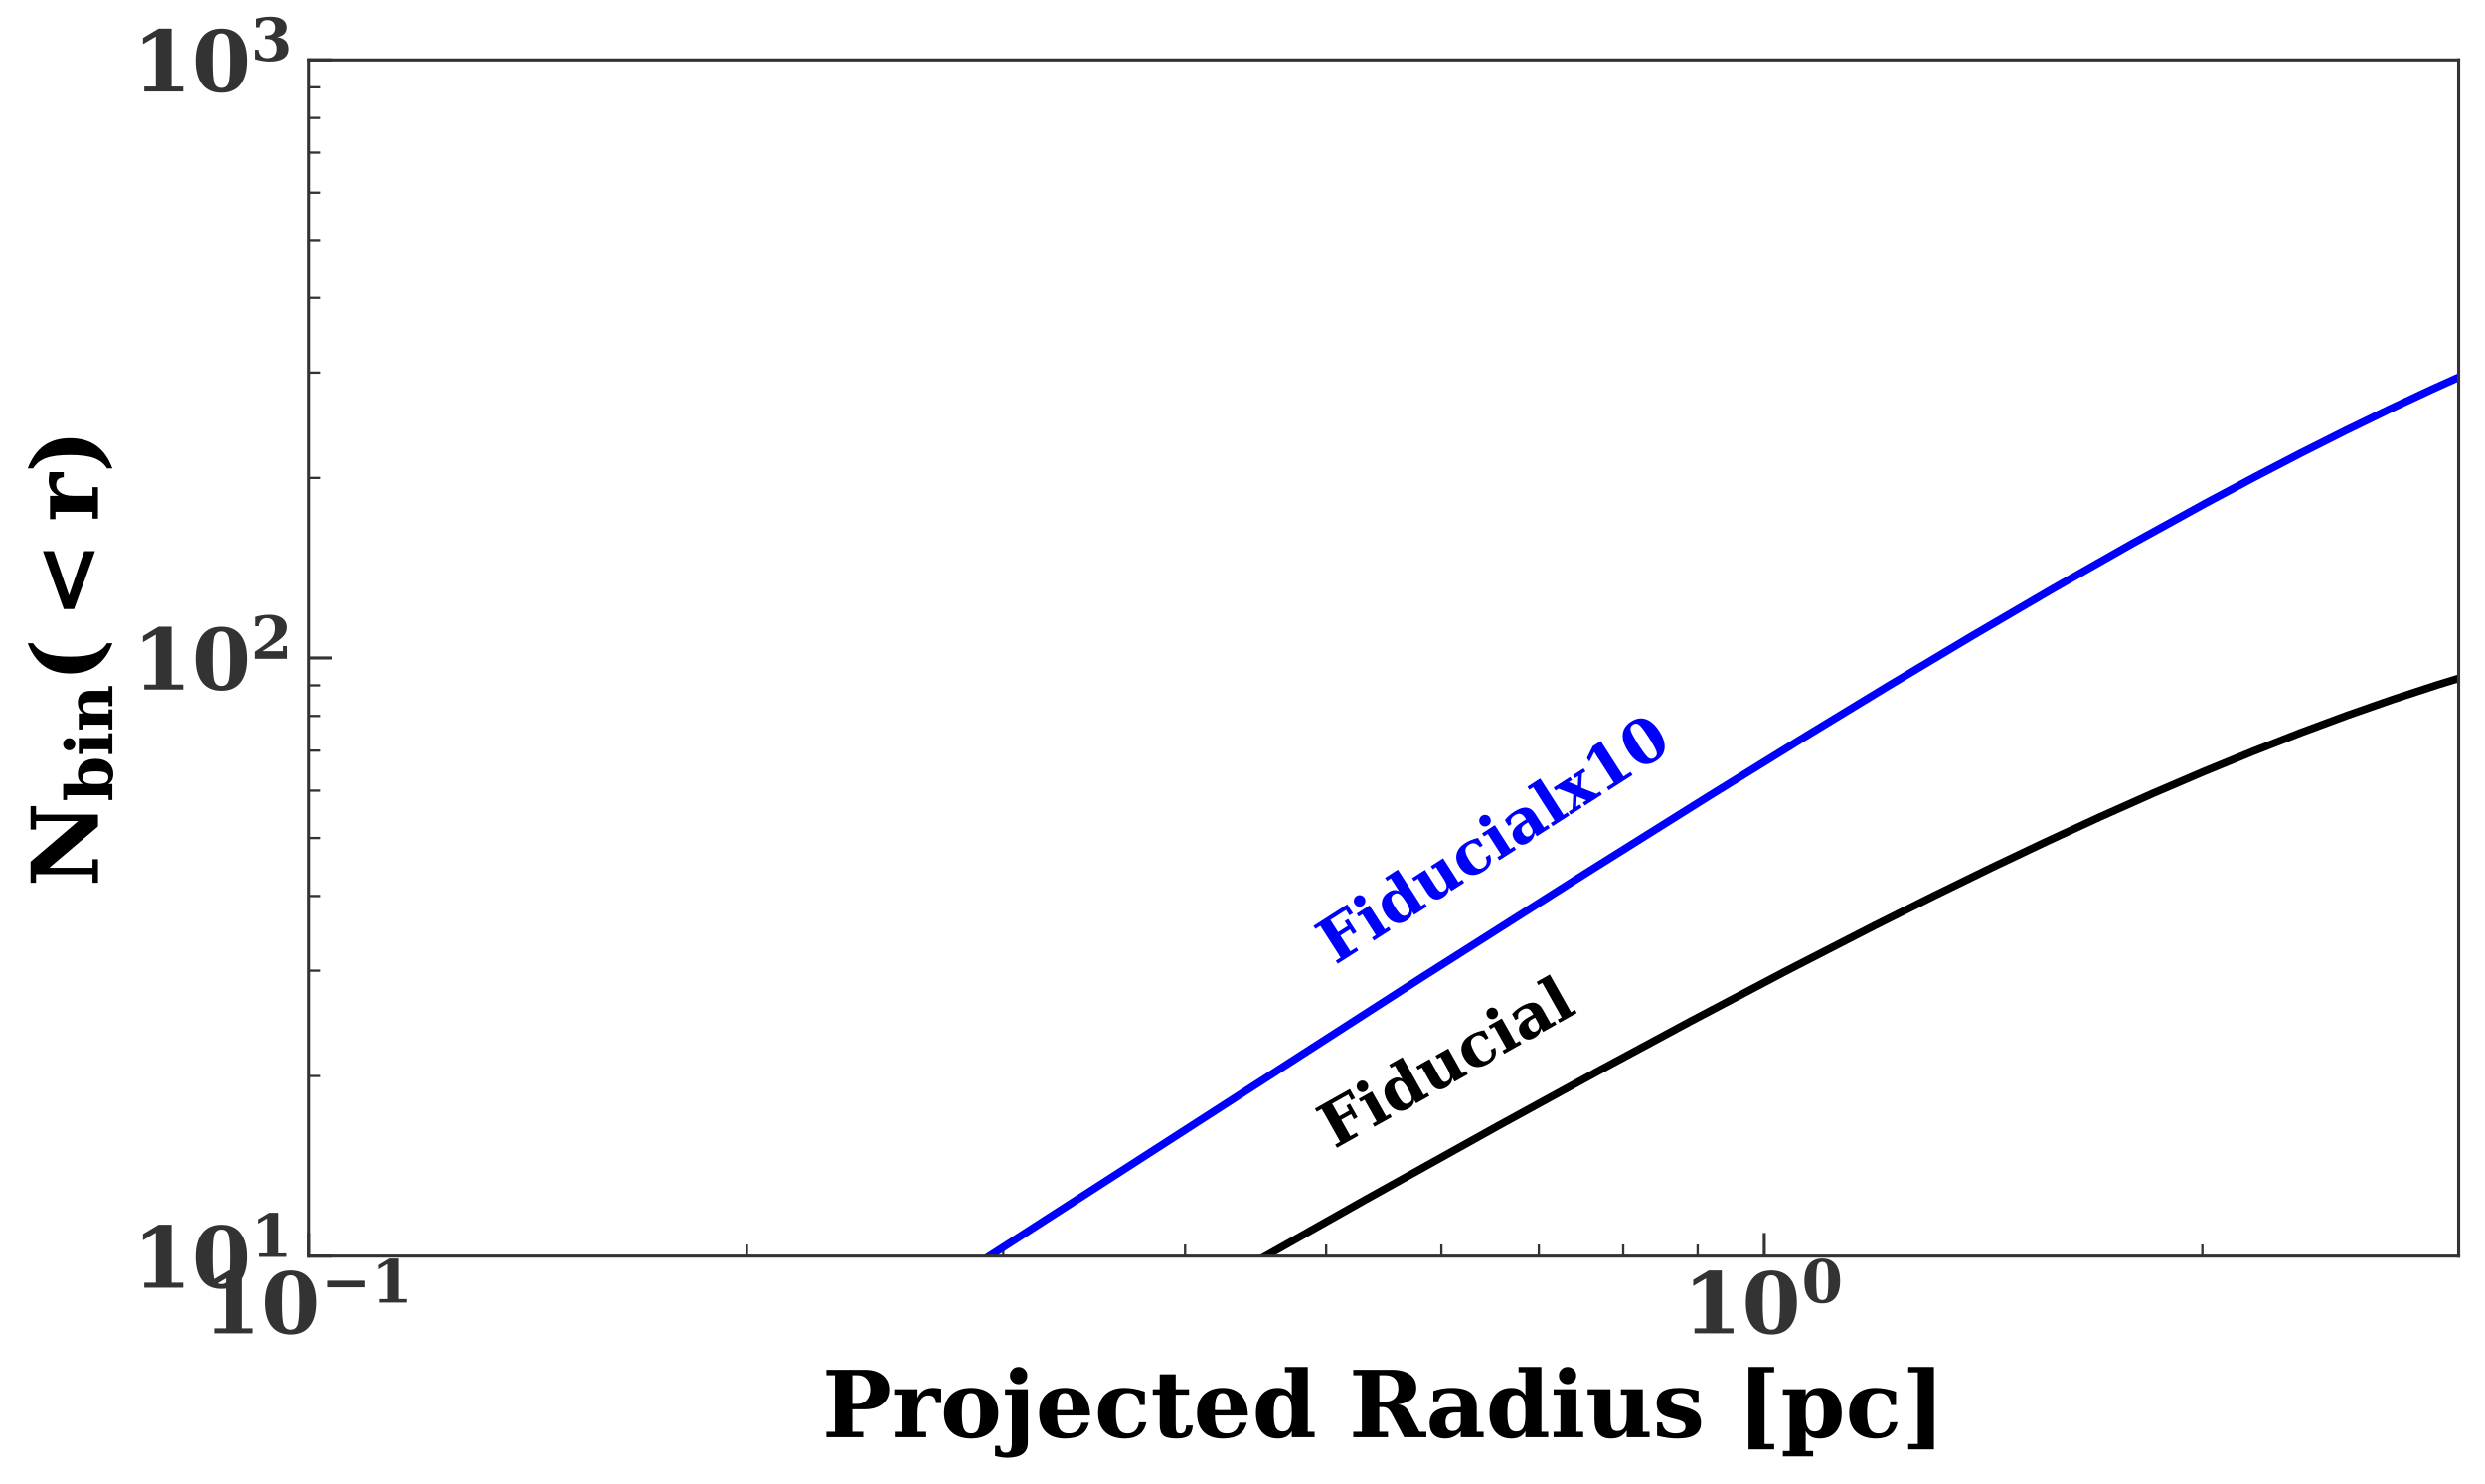
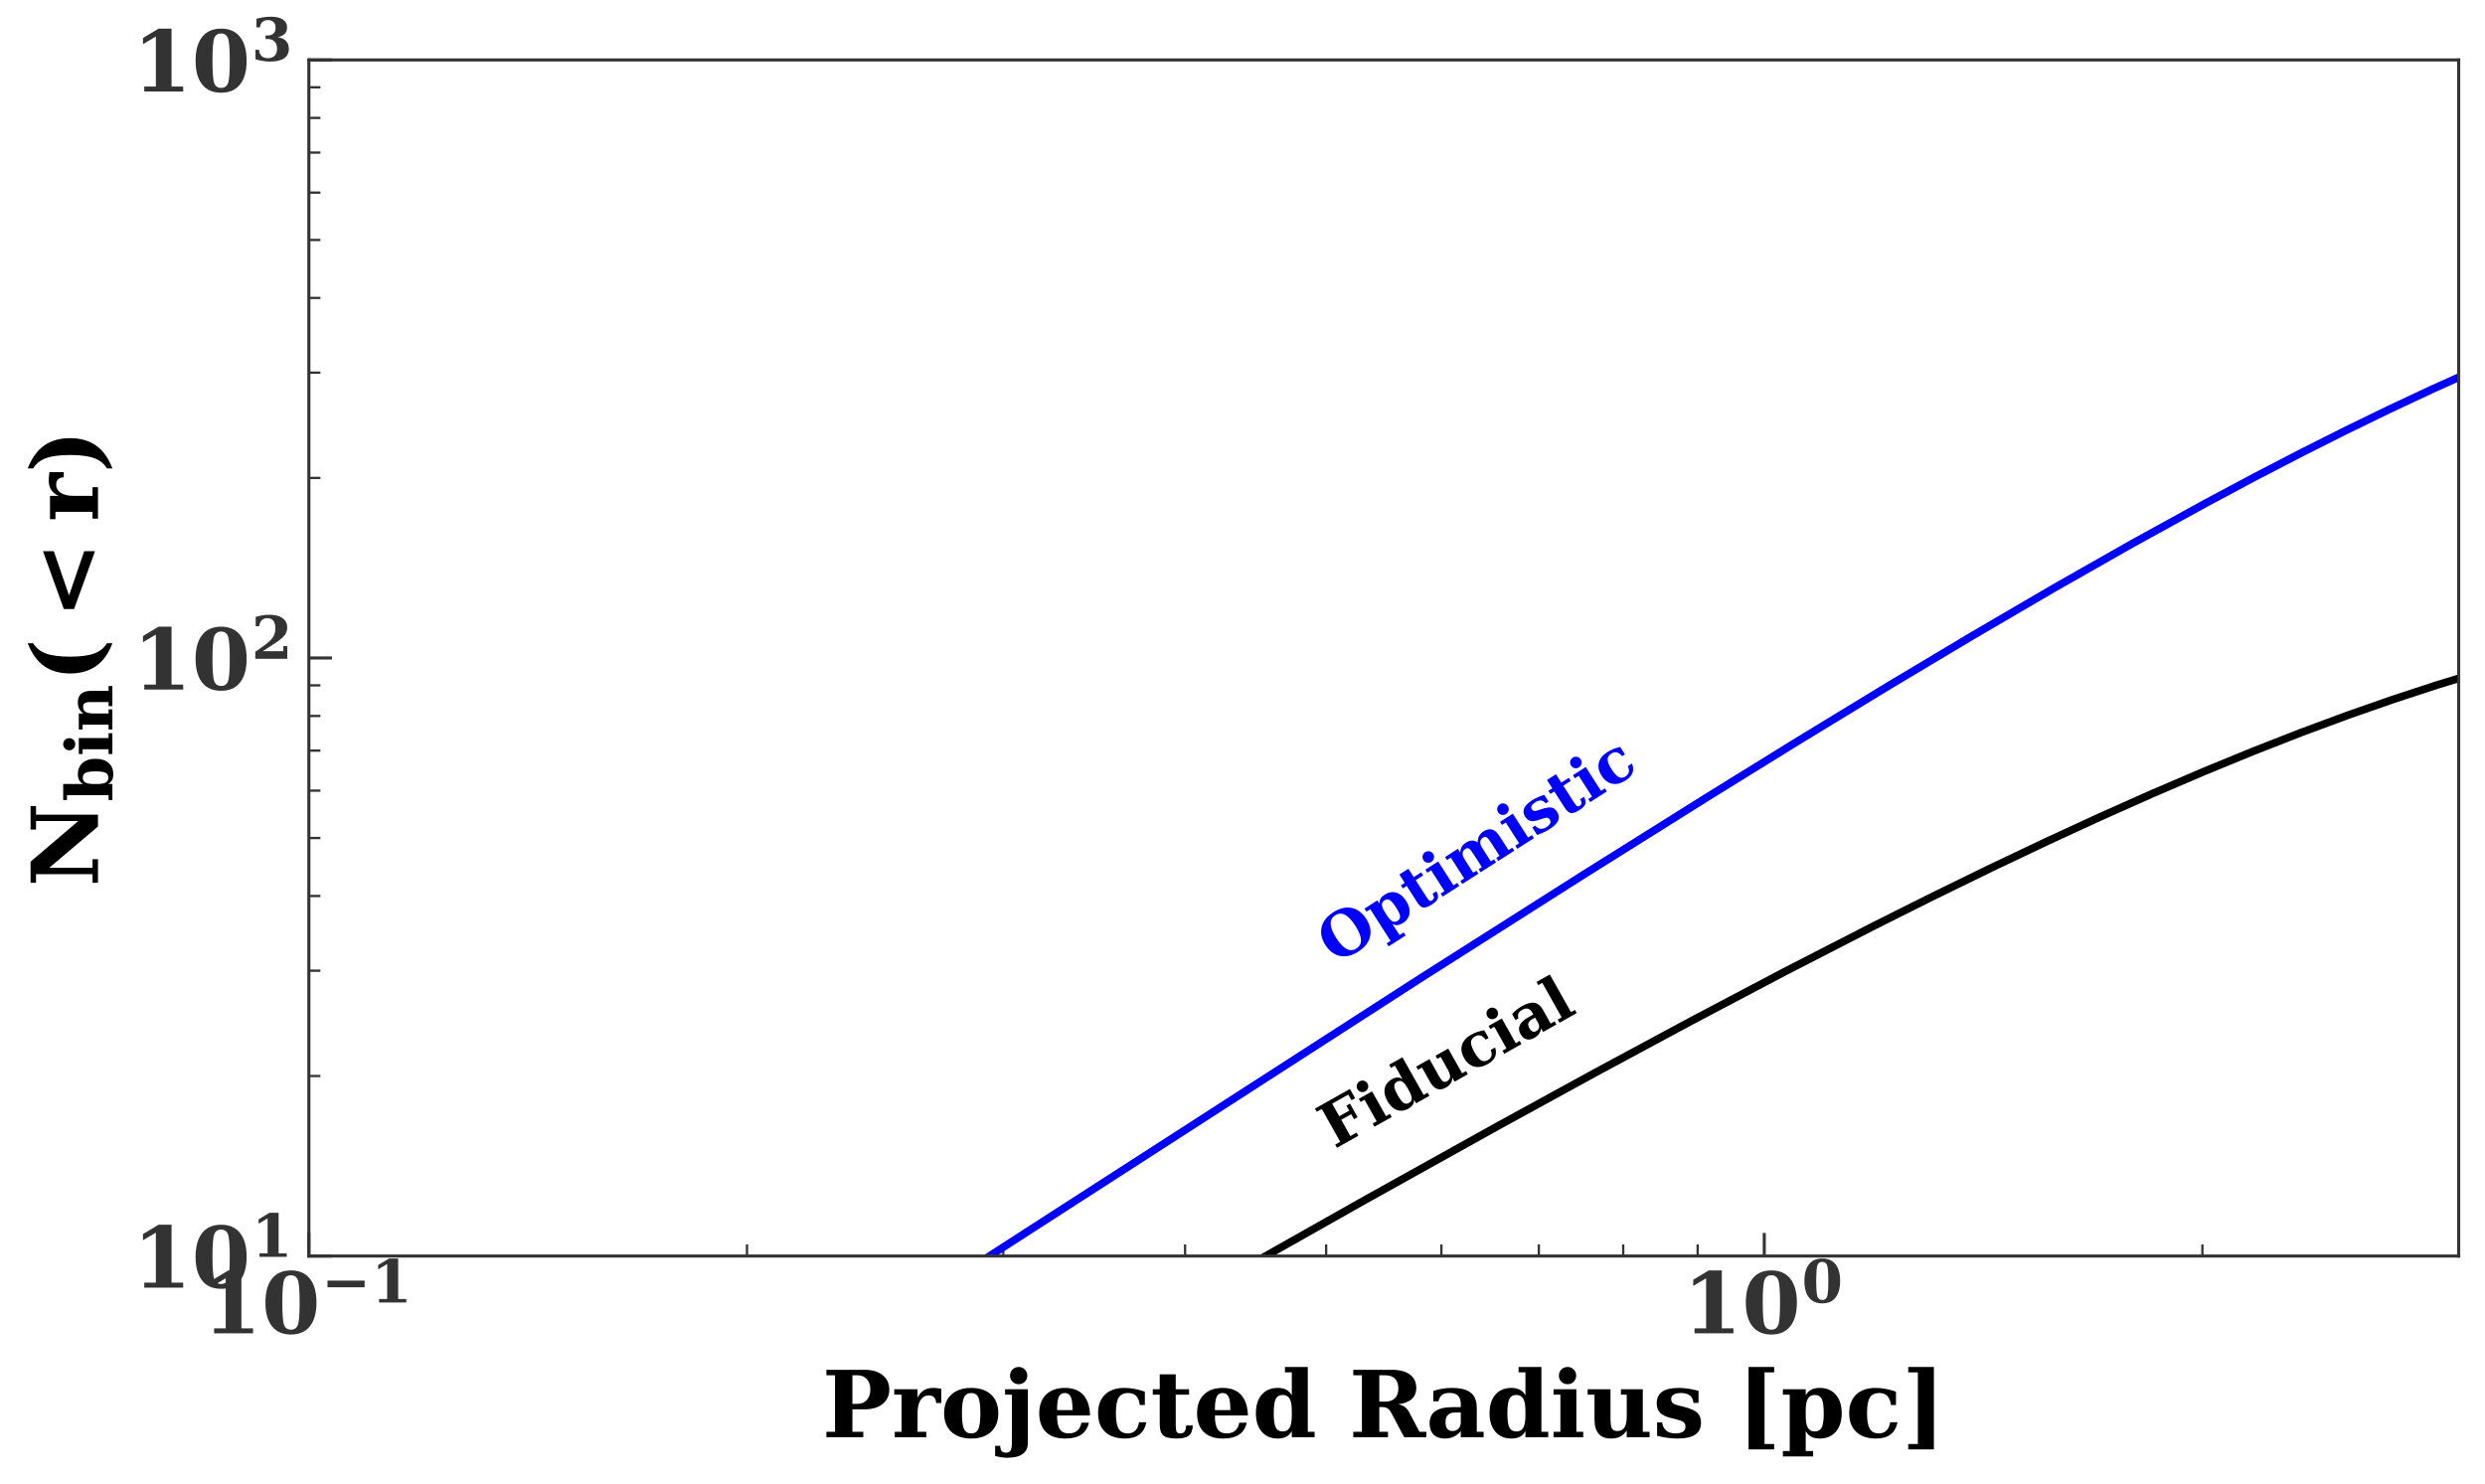
<svg xmlns="http://www.w3.org/2000/svg" xmlns:xlink="http://www.w3.org/1999/xlink" height="385pt" version="1.1" viewBox="0 0 645 385" width="645pt">
  <defs>
    <style type="text/css">
*{stroke-linecap:butt;stroke-linejoin:round;}
  </style>
  </defs>
  <g id="figure_1">
    <g id="patch_1">
      <path d="M 0 385.583  L 645.367 385.583  L 645.367 0  L 0 0  z " style="fill:#ffffff;" />
    </g>
    <g id="axes_1">
      <g id="patch_2">
        <path d="M 80.168 326.022  L 638.168 326.022  L 638.168 15.558  L 80.168 15.558  z " style="fill:#ffffff;" />
      </g>
      <g id="matplotlib.axis_1">
        <g id="xtick_1">
          <g id="line2d_1">
            <defs>
-               <path d="M 0 0  L 0 -6  " id="m51782f094a" style="stroke:#333333;stroke-width:0.8;" />
-             </defs>
-             <g>
-               <use style="fill:#333333;stroke:#333333;stroke-width:0.8;" x="80.168" xlink:href="#m51782f094a" y="326.022" />
+               <path d="M 0 0  L 0 -6  " id="mcf2316b056" style="stroke:#333333;stroke-width:0.8;" />
+             </defs>
+             <g>
+               <use style="fill:#333333;stroke:#333333;stroke-width:0.8;" x="80.168" xlink:href="#mcf2316b056" y="326.022" />
            </g>
          </g>
          <g id="text_1">
            <defs>
              <path d="M 13.719 0  L 13.719 5.906  L 27.391 5.906  L 27.391 64.891  L 12.203 55.906  L 12.203 63.188  L 30.516 74.219  L 45.906 74.219  L 45.906 5.906  L 59.625 5.906  L 59.625 0  z " id="DejaVuSerif-Bold-31" />
              <path d="M 34.812 4.297  Q 40.672 4.297 42.844 9.609  Q 45.016 14.938 45.016 36.375  Q 45.016 57.672 42.844 63.078  Q 40.672 68.5 34.812 68.5  Q 28.953 68.5 26.781 63.172  Q 24.609 57.859 24.609 36.375  Q 24.609 14.938 26.781 9.609  Q 28.953 4.297 34.812 4.297  z M 34.812 -1.422  Q 20.219 -1.422 12.453 8.312  Q 4.688 18.062 4.688 36.375  Q 4.688 54.688 12.453 64.453  Q 20.219 74.219 34.812 74.219  Q 49.359 74.219 57.125 64.453  Q 64.891 54.688 64.891 36.375  Q 64.891 18.062 57.125 8.312  Q 49.359 -1.422 34.812 -1.422  z " id="DejaVuSerif-Bold-30" />
              <path d="M 10.594 36.922  L 73.188 36.922  L 73.188 25.688  L 10.594 25.688  z " id="DejaVuSerif-Bold-2212" />
            </defs>
            <g style="fill:#333333;" transform="translate(52.5575 346.2388)scale(0.22 -0.22)">
              <use transform="translate(0 0.7125)" xlink:href="#DejaVuSerif-Bold-31" />
              <use transform="translate(69.58008 0.7125)" xlink:href="#DejaVuSerif-Bold-30" />
              <use transform="translate(140.0685 37.04688)scale(0.7)" xlink:href="#DejaVuSerif-Bold-2212" />
              <use transform="translate(198.7209 37.04688)scale(0.7)" xlink:href="#DejaVuSerif-Bold-31" />
            </g>
          </g>
        </g>
        <g id="xtick_2">
          <g id="line2d_2">
            <g>
-               <use style="fill:#333333;stroke:#333333;stroke-width:0.8;" x="457.929" xlink:href="#m51782f094a" y="326.022" />
+               <use style="fill:#333333;stroke:#333333;stroke-width:0.8;" x="457.929" xlink:href="#mcf2316b056" y="326.022" />
            </g>
          </g>
          <g id="text_2">
            <g style="fill:#333333;" transform="translate(436.8093 346.2388)scale(0.22 -0.22)">
              <use transform="translate(0 0.7125)" xlink:href="#DejaVuSerif-Bold-31" />
              <use transform="translate(69.58008 0.7125)" xlink:href="#DejaVuSerif-Bold-30" />
              <use transform="translate(140.0685 37.04688)scale(0.7)" xlink:href="#DejaVuSerif-Bold-30" />
            </g>
          </g>
        </g>
        <g id="xtick_3">
          <g id="line2d_3">
            <defs>
-               <path d="M 0 0  L 0 -3  " id="mb9d8a365d0" style="stroke:#333333;stroke-width:0.6;" />
-             </defs>
-             <g>
-               <use style="fill:#333333;stroke:#333333;stroke-width:0.6;" x="193.885" xlink:href="#mb9d8a365d0" y="326.022" />
+               <path d="M 0 0  L 0 -3  " id="m3f8621a22a" style="stroke:#333333;stroke-width:0.6;" />
+             </defs>
+             <g>
+               <use style="fill:#333333;stroke:#333333;stroke-width:0.6;" x="193.885" xlink:href="#m3f8621a22a" y="326.022" />
            </g>
          </g>
        </g>
        <g id="xtick_4">
          <g id="line2d_4">
            <g>
-               <use style="fill:#333333;stroke:#333333;stroke-width:0.6;" x="260.406" xlink:href="#mb9d8a365d0" y="326.022" />
+               <use style="fill:#333333;stroke:#333333;stroke-width:0.6;" x="260.406" xlink:href="#m3f8621a22a" y="326.022" />
            </g>
          </g>
        </g>
        <g id="xtick_5">
          <g id="line2d_5">
            <g>
-               <use style="fill:#333333;stroke:#333333;stroke-width:0.6;" x="307.603" xlink:href="#mb9d8a365d0" y="326.022" />
+               <use style="fill:#333333;stroke:#333333;stroke-width:0.6;" x="307.603" xlink:href="#m3f8621a22a" y="326.022" />
            </g>
          </g>
        </g>
        <g id="xtick_6">
          <g id="line2d_6">
            <g>
-               <use style="fill:#333333;stroke:#333333;stroke-width:0.6;" x="344.212" xlink:href="#mb9d8a365d0" y="326.022" />
+               <use style="fill:#333333;stroke:#333333;stroke-width:0.6;" x="344.212" xlink:href="#m3f8621a22a" y="326.022" />
            </g>
          </g>
        </g>
        <g id="xtick_7">
          <g id="line2d_7">
            <g>
-               <use style="fill:#333333;stroke:#333333;stroke-width:0.6;" x="374.123" xlink:href="#mb9d8a365d0" y="326.022" />
+               <use style="fill:#333333;stroke:#333333;stroke-width:0.6;" x="374.123" xlink:href="#m3f8621a22a" y="326.022" />
            </g>
          </g>
        </g>
        <g id="xtick_8">
          <g id="line2d_8">
            <g>
-               <use style="fill:#333333;stroke:#333333;stroke-width:0.6;" x="399.413" xlink:href="#mb9d8a365d0" y="326.022" />
+               <use style="fill:#333333;stroke:#333333;stroke-width:0.6;" x="399.413" xlink:href="#m3f8621a22a" y="326.022" />
            </g>
          </g>
        </g>
        <g id="xtick_9">
          <g id="line2d_9">
            <g>
-               <use style="fill:#333333;stroke:#333333;stroke-width:0.6;" x="421.32" xlink:href="#mb9d8a365d0" y="326.022" />
+               <use style="fill:#333333;stroke:#333333;stroke-width:0.6;" x="421.32" xlink:href="#m3f8621a22a" y="326.022" />
            </g>
          </g>
        </g>
        <g id="xtick_10">
          <g id="line2d_10">
            <g>
-               <use style="fill:#333333;stroke:#333333;stroke-width:0.6;" x="440.644" xlink:href="#mb9d8a365d0" y="326.022" />
+               <use style="fill:#333333;stroke:#333333;stroke-width:0.6;" x="440.644" xlink:href="#m3f8621a22a" y="326.022" />
            </g>
          </g>
        </g>
        <g id="xtick_11">
          <g id="line2d_11">
            <g>
-               <use style="fill:#333333;stroke:#333333;stroke-width:0.6;" x="571.647" xlink:href="#mb9d8a365d0" y="326.022" />
+               <use style="fill:#333333;stroke:#333333;stroke-width:0.6;" x="571.647" xlink:href="#m3f8621a22a" y="326.022" />
            </g>
          </g>
        </g>
        <g id="xtick_12">
          <g id="line2d_12">
            <g>
-               <use style="fill:#333333;stroke:#333333;stroke-width:0.6;" x="638.168" xlink:href="#mb9d8a365d0" y="326.022" />
+               <use style="fill:#333333;stroke:#333333;stroke-width:0.6;" x="638.168" xlink:href="#m3f8621a22a" y="326.022" />
            </g>
          </g>
        </g>
        <g id="text_3">
          <defs>
            <path d="M 4.688 0  L 4.688 5.906  L 14.016 5.906  L 14.016 67  L 4.688 67  L 4.688 72.906  L 46.188 72.906  Q 58.344 72.906 65.516 67.109  Q 72.703 61.328 72.703 51.609  Q 72.703 41.844 65.5 36  Q 58.297 30.172 46.188 30.172  L 32.812 30.172  L 32.812 5.906  L 44.578 5.906  L 44.578 0  z M 32.812 36.078  L 38.281 36.078  Q 44.625 36.078 48.406 40.297  Q 52.203 44.531 52.203 51.609  Q 52.203 58.641 48.438 62.812  Q 44.672 67 38.281 67  L 32.812 67  z " id="DejaVuSerif-Bold-50" />
            <path d="M 53.719 52.484  L 53.719 37.016  L 48.188 37.016  Q 47.906 41.156 45.953 43.188  Q 44 45.219 40.281 45.219  Q 34.625 45.219 31.344 40.234  Q 28.078 35.25 28.078 26.422  L 28.078 5.906  L 37.5 5.906  L 37.5 0  L 3.422 0  L 3.422 5.906  L 10.797 5.906  L 10.797 46  L 2.875 46  L 2.875 51.906  L 28.078 51.906  L 28.078 42.672  Q 30.609 48.094 34.781 50.703  Q 38.969 53.328 45.016 53.328  Q 46.531 53.328 48.703 53.094  Q 50.875 52.875 53.719 52.484  z " id="DejaVuSerif-Bold-72" />
            <path d="M 33.406 4.109  Q 38.875 4.109 41.094 8.797  Q 43.312 13.484 43.312 25.984  Q 43.312 38.484 41.109 43.141  Q 38.922 47.797 33.406 47.797  Q 27.875 47.797 25.625 43.078  Q 23.391 38.375 23.391 25.984  Q 23.391 13.578 25.625 8.844  Q 27.875 4.109 33.406 4.109  z M 33.406 -1.422  Q 19.672 -1.422 11.891 5.875  Q 4.109 13.188 4.109 25.984  Q 4.109 38.812 11.891 46.062  Q 19.672 53.328 33.406 53.328  Q 47.172 53.328 54.938 46.062  Q 62.703 38.812 62.703 25.984  Q 62.703 13.188 54.906 5.875  Q 47.125 -1.422 33.406 -1.422  z " id="DejaVuSerif-Bold-6f" />
            <path d="M 8.688 66.609  Q 8.688 70.562 11.391 73.266  Q 14.109 75.984 18.109 75.984  Q 21.922 75.984 24.656 73.25  Q 27.391 70.516 27.391 66.609  Q 27.391 62.75 24.672 60.031  Q 21.969 57.328 18.109 57.328  Q 14.156 57.328 11.422 60.016  Q 8.688 62.703 8.688 66.609  z M 10.688 46  L 3.328 46  L 3.328 51.906  L 27.984 51.906  L 27.984 -6.109  Q 27.984 -14.062 22.344 -18.141  Q 16.703 -22.219 5.719 -22.219  Q 2.781 -22.219 -0.531 -21.719  Q -3.859 -21.234 -7.422 -20.312  L -7.422 -9.281  L -1.906 -9.328  Q -1.812 -13.234 -0.359 -14.969  Q 1.078 -16.703 4.297 -16.703  Q 7.859 -16.703 9.266 -14.406  Q 10.688 -12.109 10.688 -6.109  z " id="DejaVuSerif-Bold-6a" />
            <path d="M 40.094 29.297  Q 40.094 39.547 38.188 43.672  Q 36.281 47.797 31.688 47.797  Q 27.25 47.797 25.312 43.75  Q 23.391 39.703 23.391 30.172  L 23.391 29.297  z M 59.078 23.484  L 23.391 23.484  L 23.391 23.094  Q 23.391 13.031 26.406 8.562  Q 29.438 4.109 36.188 4.109  Q 41.797 4.109 45.266 7.078  Q 48.734 10.062 49.703 15.719  L 57.812 15.719  Q 55.719 6.891 49.469 2.734  Q 43.219 -1.422 31.984 -1.422  Q 18.5 -1.422 11.297 5.688  Q 4.109 12.797 4.109 25.984  Q 4.109 38.875 11.469 46.094  Q 18.844 53.328 31.984 53.328  Q 44.875 53.328 51.75 45.734  Q 58.641 38.141 59.078 23.484  z " id="DejaVuSerif-Bold-65" />
            <path d="M 56.391 16.219  Q 54.547 7.328 48.797 2.953  Q 43.062 -1.422 33.203 -1.422  Q 19.344 -1.422 11.719 5.75  Q 4.109 12.938 4.109 25.984  Q 4.109 38.875 11.625 46.094  Q 19.141 53.328 32.516 53.328  Q 37.938 53.328 43.453 52.297  Q 48.969 51.266 54.688 49.219  L 54.688 34.812  L 49.219 34.812  Q 48.438 41.406 45.359 44.594  Q 42.281 47.797 36.719 47.797  Q 29.5 47.797 26.438 42.906  Q 23.391 38.031 23.391 25.984  Q 23.391 14.203 26.359 9.156  Q 29.344 4.109 36.078 4.109  Q 41.312 4.109 44.453 7.234  Q 47.609 10.359 48.297 16.219  z " id="DejaVuSerif-Bold-63" />
            <path d="M 9.906 46  L 2.391 46  L 2.391 51.906  L 9.906 51.906  L 9.906 68.016  L 27.203 68.016  L 27.203 51.906  L 41.609 51.906  L 41.609 46  L 27.203 46  L 27.203 14.203  Q 27.203 7.422 28.266 5.766  Q 29.344 4.109 32.172 4.109  Q 35.297 4.109 36.812 6.203  Q 38.328 8.297 38.422 12.703  L 45.703 12.703  Q 45.266 4.891 41.422 1.734  Q 37.594 -1.422 28.219 -1.422  Q 17.531 -1.422 13.719 1.922  Q 9.906 5.281 9.906 14.203  z " id="DejaVuSerif-Bold-74" />
            <path d="M 42.922 23.391  L 42.922 28.516  Q 42.922 37.594 40.578 41.641  Q 38.234 45.703 33.109 45.703  Q 27.734 45.703 25.562 41.422  Q 23.391 37.156 23.391 25.984  Q 23.391 14.797 25.578 10.5  Q 27.781 6.203 33.109 6.203  Q 38.234 6.203 40.578 10.25  Q 42.922 14.312 42.922 23.391  z M 60.203 5.906  L 67.578 5.906  L 67.578 0  L 42.922 0  L 42.922 6.594  Q 40.719 2.547 36.984 0.562  Q 33.25 -1.422 27.781 -1.422  Q 16.75 -1.422 10.422 5.906  Q 4.109 13.234 4.109 25.984  Q 4.109 38.766 10.422 46.047  Q 16.75 53.328 27.781 53.328  Q 33.25 53.328 36.984 51.344  Q 40.719 49.359 42.922 45.312  L 42.922 70.125  L 35.5 70.125  L 35.5 75.984  L 60.203 75.984  z " id="DejaVuSerif-Bold-64" />
            <path id="DejaVuSerif-Bold-20" />
            <path d="M 53.078 35.594  Q 57.422 34.969 60.391 32.719  Q 63.375 30.469 65.578 26.219  L 76.219 5.906  L 83.688 5.906  L 83.688 0  L 59.719 0  L 48.094 22.016  Q 44.734 28.859 42.359 30.734  Q 39.984 32.625 35.797 32.625  L 32.812 32.625  L 32.812 5.906  L 42.188 5.906  L 42.188 0  L 4.688 0  L 4.688 5.906  L 14.016 5.906  L 14.016 67  L 4.688 67  L 4.688 72.906  L 46.297 72.906  Q 58.984 72.906 65.891 67.797  Q 72.797 62.703 72.797 53.328  Q 72.797 45.703 67.891 41.281  Q 62.984 36.859 53.078 35.594  z M 32.812 38.484  L 39.203 38.484  Q 46.047 38.484 49.734 42.188  Q 53.422 45.906 53.422 52.781  Q 53.422 59.672 49.734 63.328  Q 46.047 67 39.203 67  L 32.812 67  z " id="DejaVuSerif-Bold-52" />
            <path d="M 55.078 31.891  L 55.078 5.906  L 62.5 5.906  L 62.5 0  L 37.797 0  L 37.797 6.594  Q 34.375 2.484 30.172 0.531  Q 25.984 -1.422 20.609 -1.422  Q 12.641 -1.422 8.375 2.844  Q 4.109 7.125 4.109 15.094  Q 4.109 23.828 10.234 28.172  Q 16.359 32.516 28.719 32.516  L 37.797 32.516  L 37.797 35.594  Q 37.797 41.891 34.812 44.891  Q 31.844 47.906 25.594 47.906  Q 20.406 47.906 17.594 45.781  Q 14.797 43.656 13.625 38.812  L 8.109 38.812  L 8.109 50  Q 12.75 51.656 17.719 52.484  Q 22.703 53.328 28.219 53.328  Q 42.141 53.328 48.609 48.141  Q 55.078 42.969 55.078 31.891  z M 37.797 16.312  L 37.797 26.703  L 31.297 26.703  Q 26.469 26.703 23.875 24.062  Q 21.297 21.438 21.297 16.5  Q 21.297 11.578 23.172 9.125  Q 25.047 6.688 28.906 6.688  Q 32.906 6.688 35.344 9.328  Q 37.797 11.969 37.797 16.312  z " id="DejaVuSerif-Bold-61" />
            <path d="M 9.188 66.609  Q 9.188 70.562 11.922 73.266  Q 14.656 75.984 18.609 75.984  Q 22.469 75.984 25.172 73.266  Q 27.875 70.562 27.875 66.609  Q 27.875 62.75 25.172 60.031  Q 22.469 57.328 18.609 57.328  Q 14.656 57.328 11.922 60.016  Q 9.188 62.703 9.188 66.609  z M 28.078 5.906  L 35.5 5.906  L 35.5 0  L 3.422 0  L 3.422 5.906  L 10.797 5.906  L 10.797 46  L 3.422 46  L 3.422 51.906  L 28.078 51.906  z " id="DejaVuSerif-Bold-69" />
            <path d="M 61.922 51.906  L 61.922 5.906  L 69.281 5.906  L 69.281 0  L 44.578 0  L 44.578 7.328  Q 41.5 2.688 37.5 0.625  Q 33.5 -1.422 27.391 -1.422  Q 18.656 -1.422 14.188 3.734  Q 9.719 8.891 9.719 18.891  L 9.719 46  L 2.297 46  L 2.297 51.906  L 27 51.906  L 27 21.578  Q 27 11.922 28.609 9.297  Q 30.219 6.688 34.516 6.688  Q 39.75 6.688 42.156 10.547  Q 44.578 14.406 44.578 22.797  L 44.578 46  L 38.281 46  L 38.281 51.906  z " id="DejaVuSerif-Bold-75" />
            <path d="M 4.688 1.516  L 4.688 16.016  L 10.203 16.016  Q 10.891 10.203 14.547 7.156  Q 18.219 4.109 24.516 4.109  Q 29.781 4.109 32.594 5.938  Q 35.406 7.766 35.406 11.188  Q 35.406 14.312 33.625 16.016  Q 31.844 17.719 26.703 19  L 19.578 20.797  Q 11.531 22.797 7.906 26.531  Q 4.297 30.281 4.297 36.625  Q 4.297 45.062 10.156 49.188  Q 16.016 53.328 28.219 53.328  Q 32.812 53.328 38.016 52.562  Q 43.219 51.812 49.516 50.203  L 49.516 37.109  L 44 37.109  Q 43.562 42.438 40.203 45.109  Q 36.859 47.797 30.609 47.797  Q 25.344 47.797 22.625 46.109  Q 19.922 44.438 19.922 41.219  Q 19.922 38.578 21.484 37.062  Q 23.047 35.547 27.094 34.516  L 34.188 32.719  Q 44.391 30.125 48.297 26.312  Q 52.203 22.516 52.203 15.719  Q 52.203 6.938 45.922 2.75  Q 39.656 -1.422 26.422 -1.422  Q 21.578 -1.422 16.156 -0.688  Q 10.75 0.047 4.688 1.516  z " id="DejaVuSerif-Bold-73" />
            <path d="M 12.5 75.984  L 40.188 75.984  L 40.188 70.125  L 29.781 70.125  L 29.781 -7.328  L 40.188 -7.328  L 40.188 -13.188  L 12.5 -13.188  z " id="DejaVuSerif-Bold-5b" />
            <path d="M 27 28.516  L 27 23.391  Q 27 14.312 29.312 10.25  Q 31.641 6.203 36.812 6.203  Q 42.141 6.203 44.312 10.5  Q 46.484 14.797 46.484 25.984  Q 46.484 37.156 44.312 41.422  Q 42.141 45.703 36.812 45.703  Q 31.641 45.703 29.312 41.641  Q 27 37.594 27 28.516  z M 9.719 46  L 2.297 46  L 2.297 51.906  L 27 51.906  L 27 45.312  Q 29.203 49.359 32.906 51.344  Q 36.625 53.328 42.094 53.328  Q 53.172 53.328 59.547 46.016  Q 65.922 38.719 65.922 25.984  Q 65.922 13.234 59.547 5.906  Q 53.172 -1.422 42.094 -1.422  Q 36.625 -1.422 32.906 0.562  Q 29.203 2.547 27 6.594  L 27 -14.891  L 35.016 -14.891  L 35.016 -20.797  L 2.297 -20.797  L 2.297 -14.891  L 9.719 -14.891  z " id="DejaVuSerif-Bold-70" />
            <path d="M 34.812 75.984  L 34.812 -13.188  L 7.078 -13.188  L 7.078 -7.328  L 17.484 -7.328  L 17.484 70.125  L 7.078 70.125  L 7.078 75.984  z " id="DejaVuSerif-Bold-5d" />
          </defs>
          <g transform="translate(213.375 373.0504)scale(0.24 -0.24)">
            <use xlink:href="#DejaVuSerif-Bold-50" />
            <use x="75.195" xlink:href="#DejaVuSerif-Bold-72" />
            <use x="127.881" xlink:href="#DejaVuSerif-Bold-6f" />
            <use x="194.58" xlink:href="#DejaVuSerif-Bold-6a" />
            <use x="230.762" xlink:href="#DejaVuSerif-Bold-65" />
            <use x="294.385" xlink:href="#DejaVuSerif-Bold-63" />
            <use x="355.273" xlink:href="#DejaVuSerif-Bold-74" />
            <use x="401.465" xlink:href="#DejaVuSerif-Bold-65" />
            <use x="465.088" xlink:href="#DejaVuSerif-Bold-64" />
            <use x="535.01" xlink:href="#DejaVuSerif-Bold-20" />
            <use x="569.824" xlink:href="#DejaVuSerif-Bold-52" />
            <use x="652.961" xlink:href="#DejaVuSerif-Bold-61" />
            <use x="717.756" xlink:href="#DejaVuSerif-Bold-64" />
            <use x="787.678" xlink:href="#DejaVuSerif-Bold-69" />
            <use x="825.666" xlink:href="#DejaVuSerif-Bold-75" />
            <use x="898.371" xlink:href="#DejaVuSerif-Bold-73" />
            <use x="954.67" xlink:href="#DejaVuSerif-Bold-20" />
            <use x="989.484" xlink:href="#DejaVuSerif-Bold-5b" />
            <use x="1036.799" xlink:href="#DejaVuSerif-Bold-70" />
            <use x="1106.721" xlink:href="#DejaVuSerif-Bold-63" />
            <use x="1167.609" xlink:href="#DejaVuSerif-Bold-5d" />
          </g>
        </g>
      </g>
      <g id="matplotlib.axis_2">
        <g id="ytick_1">
          <g id="line2d_13">
            <defs>
-               <path d="M 0 0  L 6 0  " id="m205b9bc6c2" style="stroke:#333333;stroke-width:0.8;" />
-             </defs>
-             <g>
-               <use style="fill:#333333;stroke:#333333;stroke-width:0.8;" x="80.168" xlink:href="#m205b9bc6c2" y="326.022" />
+               <path d="M 0 0  L 6 0  " id="m0213f98458" style="stroke:#333333;stroke-width:0.8;" />
+             </defs>
+             <g>
+               <use style="fill:#333333;stroke:#333333;stroke-width:0.8;" x="80.168" xlink:href="#m0213f98458" y="326.022" />
            </g>
          </g>
          <g id="text_4">
            <g style="fill:#333333;" transform="translate(34.4275 334.3806)scale(0.22 -0.22)">
              <use transform="translate(0 0.7125)" xlink:href="#DejaVuSerif-Bold-31" />
              <use transform="translate(69.58008 0.7125)" xlink:href="#DejaVuSerif-Bold-30" />
              <use transform="translate(140.0685 37.04688)scale(0.7)" xlink:href="#DejaVuSerif-Bold-31" />
            </g>
          </g>
        </g>
        <g id="ytick_2">
          <g id="line2d_14">
            <g>
-               <use style="fill:#333333;stroke:#333333;stroke-width:0.8;" x="80.168" xlink:href="#m205b9bc6c2" y="170.79" />
+               <use style="fill:#333333;stroke:#333333;stroke-width:0.8;" x="80.168" xlink:href="#m0213f98458" y="170.79" />
            </g>
          </g>
          <g id="text_5">
            <defs>
              <path d="M 13.188 54.891  L 7.328 54.891  L 7.328 70.609  Q 13.281 72.406 19.109 73.312  Q 24.953 74.219 30.906 74.219  Q 44.828 74.219 52.609 68.531  Q 60.406 62.844 60.406 52.688  Q 60.406 45.453 56.109 39.719  Q 51.812 33.984 39.703 26.125  L 19.391 12.797  L 53.906 12.797  L 53.906 21.391  L 60.594 21.391  L 60.594 0  L 6.688 0  L 6.688 11.922  L 17.484 19.391  Q 31.297 28.906 35.891 35.594  Q 40.484 42.281 40.484 51.219  Q 40.484 59.672 36.984 64.078  Q 33.5 68.5 26.812 68.5  Q 21.047 68.5 17.578 65.016  Q 14.109 61.531 13.188 54.891  z " id="DejaVuSerif-Bold-32" />
            </defs>
            <g style="fill:#333333;" transform="translate(34.4275 179.1486)scale(0.22 -0.22)">
              <use transform="translate(0 0.7125)" xlink:href="#DejaVuSerif-Bold-31" />
              <use transform="translate(69.58008 0.7125)" xlink:href="#DejaVuSerif-Bold-30" />
              <use transform="translate(140.0685 37.04688)scale(0.7)" xlink:href="#DejaVuSerif-Bold-32" />
            </g>
          </g>
        </g>
        <g id="ytick_3">
          <g id="line2d_15">
            <g>
-               <use style="fill:#333333;stroke:#333333;stroke-width:0.8;" x="80.168" xlink:href="#m205b9bc6c2" y="15.558" />
+               <use style="fill:#333333;stroke:#333333;stroke-width:0.8;" x="80.168" xlink:href="#m0213f98458" y="15.558" />
            </g>
          </g>
          <g id="text_6">
            <defs>
              <path d="M 8.594 70.797  Q 15.047 72.516 21.094 73.359  Q 27.156 74.219 32.906 74.219  Q 46.094 74.219 53.141 69.5  Q 60.203 64.797 60.203 56  Q 60.203 49.422 56.141 45.312  Q 52.094 41.219 44.281 39.797  Q 53.812 38.281 58.5 33.297  Q 63.188 28.328 63.188 19.672  Q 63.188 9.469 55.094 4.016  Q 47.016 -1.422 31.688 -1.422  Q 25.922 -1.422 19.797 -0.438  Q 13.672 0.531 6.984 2.484  L 6.984 18.5  L 12.891 18.5  Q 13.422 11.578 17.234 7.938  Q 21.047 4.297 27.781 4.297  Q 35.203 4.297 39.25 8.422  Q 43.312 12.547 43.312 20.125  Q 43.312 28.031 39.078 32.328  Q 34.859 36.625 27.094 36.625  L 23.875 36.625  L 23.875 42.484  L 26.422 42.484  Q 33.594 42.484 37.203 45.797  Q 40.828 49.125 40.828 55.719  Q 40.828 61.922 37.422 65.203  Q 34.031 68.5 27.688 68.5  Q 21.922 68.5 18.547 65.344  Q 15.188 62.203 14.5 56.203  L 8.594 56.203  z " id="DejaVuSerif-Bold-33" />
            </defs>
            <g style="fill:#333333;" transform="translate(34.4275 23.91656)scale(0.22 -0.22)">
              <use transform="translate(0 0.7125)" xlink:href="#DejaVuSerif-Bold-31" />
              <use transform="translate(69.58008 0.7125)" xlink:href="#DejaVuSerif-Bold-30" />
              <use transform="translate(140.0685 37.04688)scale(0.7)" xlink:href="#DejaVuSerif-Bold-33" />
            </g>
          </g>
        </g>
        <g id="ytick_4">
          <g id="line2d_16">
            <defs>
-               <path d="M 0 0  L 3 0  " id="mf235ceb854" style="stroke:#333333;stroke-width:0.6;" />
-             </defs>
-             <g>
-               <use style="fill:#333333;stroke:#333333;stroke-width:0.6;" x="80.168" xlink:href="#mf235ceb854" y="279.293" />
+               <path d="M 0 0  L 3 0  " id="m01e4c6f7dc" style="stroke:#333333;stroke-width:0.6;" />
+             </defs>
+             <g>
+               <use style="fill:#333333;stroke:#333333;stroke-width:0.6;" x="80.168" xlink:href="#m01e4c6f7dc" y="279.293" />
            </g>
          </g>
        </g>
        <g id="ytick_5">
          <g id="line2d_17">
            <g>
-               <use style="fill:#333333;stroke:#333333;stroke-width:0.6;" x="80.168" xlink:href="#mf235ceb854" y="251.958" />
+               <use style="fill:#333333;stroke:#333333;stroke-width:0.6;" x="80.168" xlink:href="#m01e4c6f7dc" y="251.958" />
            </g>
          </g>
        </g>
        <g id="ytick_6">
          <g id="line2d_18">
            <g>
-               <use style="fill:#333333;stroke:#333333;stroke-width:0.6;" x="80.168" xlink:href="#mf235ceb854" y="232.563" />
+               <use style="fill:#333333;stroke:#333333;stroke-width:0.6;" x="80.168" xlink:href="#m01e4c6f7dc" y="232.563" />
            </g>
          </g>
        </g>
        <g id="ytick_7">
          <g id="line2d_19">
            <g>
-               <use style="fill:#333333;stroke:#333333;stroke-width:0.6;" x="80.168" xlink:href="#mf235ceb854" y="217.52" />
+               <use style="fill:#333333;stroke:#333333;stroke-width:0.6;" x="80.168" xlink:href="#m01e4c6f7dc" y="217.52" />
            </g>
          </g>
        </g>
        <g id="ytick_8">
          <g id="line2d_20">
            <g>
-               <use style="fill:#333333;stroke:#333333;stroke-width:0.6;" x="80.168" xlink:href="#mf235ceb854" y="205.228" />
+               <use style="fill:#333333;stroke:#333333;stroke-width:0.6;" x="80.168" xlink:href="#m01e4c6f7dc" y="205.228" />
            </g>
          </g>
        </g>
        <g id="ytick_9">
          <g id="line2d_21">
            <g>
-               <use style="fill:#333333;stroke:#333333;stroke-width:0.6;" x="80.168" xlink:href="#mf235ceb854" y="194.836" />
+               <use style="fill:#333333;stroke:#333333;stroke-width:0.6;" x="80.168" xlink:href="#m01e4c6f7dc" y="194.836" />
            </g>
          </g>
        </g>
        <g id="ytick_10">
          <g id="line2d_22">
            <g>
-               <use style="fill:#333333;stroke:#333333;stroke-width:0.6;" x="80.168" xlink:href="#mf235ceb854" y="185.834" />
+               <use style="fill:#333333;stroke:#333333;stroke-width:0.6;" x="80.168" xlink:href="#m01e4c6f7dc" y="185.834" />
            </g>
          </g>
        </g>
        <g id="ytick_11">
          <g id="line2d_23">
            <g>
-               <use style="fill:#333333;stroke:#333333;stroke-width:0.6;" x="80.168" xlink:href="#mf235ceb854" y="177.893" />
+               <use style="fill:#333333;stroke:#333333;stroke-width:0.6;" x="80.168" xlink:href="#m01e4c6f7dc" y="177.893" />
            </g>
          </g>
        </g>
        <g id="ytick_12">
          <g id="line2d_24">
            <g>
-               <use style="fill:#333333;stroke:#333333;stroke-width:0.6;" x="80.168" xlink:href="#mf235ceb854" y="124.061" />
+               <use style="fill:#333333;stroke:#333333;stroke-width:0.6;" x="80.168" xlink:href="#m01e4c6f7dc" y="124.061" />
            </g>
          </g>
        </g>
        <g id="ytick_13">
          <g id="line2d_25">
            <g>
-               <use style="fill:#333333;stroke:#333333;stroke-width:0.6;" x="80.168" xlink:href="#mf235ceb854" y="96.726" />
+               <use style="fill:#333333;stroke:#333333;stroke-width:0.6;" x="80.168" xlink:href="#m01e4c6f7dc" y="96.726" />
            </g>
          </g>
        </g>
        <g id="ytick_14">
          <g id="line2d_26">
            <g>
-               <use style="fill:#333333;stroke:#333333;stroke-width:0.6;" x="80.168" xlink:href="#mf235ceb854" y="77.331" />
+               <use style="fill:#333333;stroke:#333333;stroke-width:0.6;" x="80.168" xlink:href="#m01e4c6f7dc" y="77.331" />
            </g>
          </g>
        </g>
        <g id="ytick_15">
          <g id="line2d_27">
            <g>
-               <use style="fill:#333333;stroke:#333333;stroke-width:0.6;" x="80.168" xlink:href="#mf235ceb854" y="62.288" />
+               <use style="fill:#333333;stroke:#333333;stroke-width:0.6;" x="80.168" xlink:href="#m01e4c6f7dc" y="62.288" />
            </g>
          </g>
        </g>
        <g id="ytick_16">
          <g id="line2d_28">
            <g>
-               <use style="fill:#333333;stroke:#333333;stroke-width:0.6;" x="80.168" xlink:href="#mf235ceb854" y="49.996" />
+               <use style="fill:#333333;stroke:#333333;stroke-width:0.6;" x="80.168" xlink:href="#m01e4c6f7dc" y="49.996" />
            </g>
          </g>
        </g>
        <g id="ytick_17">
          <g id="line2d_29">
            <g>
-               <use style="fill:#333333;stroke:#333333;stroke-width:0.6;" x="80.168" xlink:href="#mf235ceb854" y="39.604" />
+               <use style="fill:#333333;stroke:#333333;stroke-width:0.6;" x="80.168" xlink:href="#m01e4c6f7dc" y="39.604" />
            </g>
          </g>
        </g>
        <g id="ytick_18">
          <g id="line2d_30">
            <g>
-               <use style="fill:#333333;stroke:#333333;stroke-width:0.6;" x="80.168" xlink:href="#mf235ceb854" y="30.602" />
+               <use style="fill:#333333;stroke:#333333;stroke-width:0.6;" x="80.168" xlink:href="#m01e4c6f7dc" y="30.602" />
            </g>
          </g>
        </g>
        <g id="ytick_19">
          <g id="line2d_31">
            <g>
-               <use style="fill:#333333;stroke:#333333;stroke-width:0.6;" x="80.168" xlink:href="#mf235ceb854" y="22.661" />
+               <use style="fill:#333333;stroke:#333333;stroke-width:0.6;" x="80.168" xlink:href="#m01e4c6f7dc" y="22.661" />
            </g>
          </g>
        </g>
        <g id="text_7">
          <defs>
            <path d="M 4.391 0  L 4.391 5.906  L 13.719 5.906  L 13.719 67  L 4.391 67  L 4.391 72.906  L 27.203 72.906  L 71.188 21.297  L 71.188 67  L 61.922 67  L 61.922 72.906  L 87.406 72.906  L 87.406 67  L 78.078 67  L 78.078 0  L 65.281 0  L 20.609 52.688  L 20.609 5.906  L 29.891 5.906  L 29.891 0  z " id="DejaVuSerif-Bold-4e" />
            <path d="M 9.719 5.906  L 9.719 70.125  L 2.297 70.125  L 2.297 75.984  L 27 75.984  L 27 45.312  Q 29.203 49.359 32.906 51.344  Q 36.625 53.328 42.094 53.328  Q 53.172 53.328 59.547 46.016  Q 65.922 38.719 65.922 25.984  Q 65.922 13.234 59.547 5.906  Q 53.172 -1.422 42.094 -1.422  Q 36.625 -1.422 32.906 0.562  Q 29.203 2.547 27 6.594  L 27 0  L 2.297 0  L 2.297 5.906  z M 27 23.391  Q 27 14.312 29.312 10.25  Q 31.641 6.203 36.812 6.203  Q 42.141 6.203 44.312 10.5  Q 46.484 14.797 46.484 25.984  Q 46.484 37.156 44.312 41.422  Q 42.141 45.703 36.812 45.703  Q 31.641 45.703 29.312 41.641  Q 27 37.594 27 28.516  z " id="DejaVuSerif-Bold-62" />
            <path d="M 3.422 0  L 3.422 5.906  L 10.797 5.906  L 10.797 46  L 3.422 46  L 3.422 51.906  L 28.078 51.906  L 28.078 44.578  Q 31.203 49.219 35.203 51.266  Q 39.203 53.328 45.312 53.328  Q 54.047 53.328 58.516 48.172  Q 62.984 43.016 62.984 33.016  L 62.984 5.906  L 70.406 5.906  L 70.406 0  L 39.406 0  L 39.406 5.906  L 45.703 5.906  L 45.703 33.5  Q 45.703 40.094 44.016 42.656  Q 42.328 45.219 38.188 45.219  Q 32.953 45.219 30.516 41.375  Q 28.078 37.547 28.078 29.203  L 28.078 5.906  L 34.422 5.906  L 34.422 0  z " id="DejaVuSerif-Bold-6e" />
            <path d="M 42.094 -15.578  Q 25.641 -9.469 17.531 1.906  Q 9.422 13.281 9.422 30.172  Q 9.422 47.078 17.422 58.297  Q 25.438 69.531 42.094 75.984  L 42.094 70.125  Q 34.375 65.438 30.984 56.219  Q 27.594 47.016 27.594 30.172  Q 27.594 13.375 30.984 4.172  Q 34.375 -5.031 42.094 -9.719  z " id="DejaVuSerif-Bold-28" />
            <path d="M 73.188 47.797  L 25.391 31.297  L 73.188 14.891  L 73.188 3.219  L 10.594 25.875  L 10.594 36.922  L 73.188 59.516  z " id="DejaVuSerif-Bold-3c" />
            <path d="M 5.078 -15.578  L 5.078 -9.719  Q 12.797 -5.031 16.188 4.172  Q 19.578 13.375 19.578 30.172  Q 19.578 47.016 16.188 56.219  Q 12.797 65.438 5.078 70.125  L 5.078 75.984  Q 21.734 69.531 29.766 58.297  Q 37.797 47.078 37.797 30.172  Q 37.797 13.281 29.656 1.906  Q 21.531 -9.469 5.078 -15.578  z " id="DejaVuSerif-Bold-29" />
          </defs>
          <g transform="translate(25.43625 230.1903)rotate(-90)scale(0.24 -0.24)">
            <use transform="translate(0 0.015625)" xlink:href="#DejaVuSerif-Bold-4e" />
            <use transform="translate(92.31461 -15.55625)scale(0.7)" xlink:href="#DejaVuSerif-Bold-62" />
            <use transform="translate(141.2599 -15.55625)scale(0.7)" xlink:href="#DejaVuSerif-Bold-69" />
            <use transform="translate(167.8517 -15.55625)scale(0.7)" xlink:href="#DejaVuSerif-Bold-6e" />
            <use transform="translate(221.3406 0.015625)" xlink:href="#DejaVuSerif-Bold-28" />
            <use transform="translate(289.8171 0.015625)" xlink:href="#DejaVuSerif-Bold-3c" />
            <use transform="translate(394.7683 0.015625)" xlink:href="#DejaVuSerif-Bold-72" />
            <use transform="translate(447.4539 0.015625)" xlink:href="#DejaVuSerif-Bold-29" />
          </g>
        </g>
      </g>
      <g id="line2d_32">
-         <path clip-path="url(#p4d01a8ae50)" d="M 222.91 386.583  L 274.657 356.724  L 319.153 331.307  L 354.265 311.483  L 388.785 292.268  L 414.17 278.361  L 439.02 264.981  L 463.235 252.218  L 486.718 240.16  L 501.924 232.553  L 516.746 225.313  L 531.171 218.457  L 545.189 211.994  L 558.799 205.933  L 572.006 200.273  L 584.822 195.012  L 597.263 190.145  L 609.351 185.661  L 621.11 181.55  L 632.567 177.798  L 643.75 174.394  L 646.367 173.643  L 646.367 173.643  " style="fill:none;stroke:#000000;stroke-linecap:square;stroke-width:2;" />
+         <path clip-path="url(#p87b1e0d479)" d="M 222.91 386.583  L 274.657 356.724  L 319.153 331.307  L 354.265 311.483  L 388.785 292.268  L 414.17 278.361  L 439.02 264.981  L 463.235 252.218  L 486.718 240.16  L 501.924 232.553  L 516.746 225.313  L 531.171 218.457  L 545.189 211.994  L 558.799 205.933  L 572.006 200.273  L 584.822 195.012  L 597.263 190.145  L 609.351 185.661  L 621.11 181.55  L 632.567 177.798  L 643.75 174.394  L 646.367 173.643  L 646.367 173.643  " style="fill:none;stroke:#000000;stroke-linecap:square;stroke-width:2;" />
      </g>
      <g id="line2d_33">
-         <path clip-path="url(#p4d01a8ae50)" d="M 162.885 386.583  L 369.031 253.707  L 411.011 227.041  L 443.522 206.656  L 467.135 192.055  L 489.988 178.139  L 512.007 164.981  L 533.14 152.637  L 553.364 141.141  L 572.687 130.506  L 585.086 123.89  L 597.116 117.648  L 608.8 111.769  L 620.16 106.244  L 631.221 101.061  L 642.01 96.21  L 646.367 94.315  L 646.367 94.315  " style="fill:none;stroke:#0000ff;stroke-linecap:square;stroke-width:2;" />
+         <path clip-path="url(#p87b1e0d479)" d="M 162.885 386.583  L 369.031 253.707  L 411.011 227.041  L 443.522 206.656  L 467.135 192.055  L 489.988 178.139  L 512.007 164.981  L 533.14 152.637  L 553.364 141.141  L 572.687 130.506  L 585.086 123.89  L 597.116 117.648  L 608.8 111.769  L 620.16 106.244  L 631.221 101.061  L 642.01 96.21  L 646.367 94.315  L 646.367 94.315  " style="fill:none;stroke:#0000ff;stroke-linecap:square;stroke-width:2;" />
      </g>
      <g id="text_8">
        <g id="patch_3">
          <path d="M 346.477 306.636  L 416.676 267.189  L 405.171 246.715  L 334.972 286.162  z " style="fill:#ffffff;opacity:0.5;" />
        </g>
        <defs>
          <path d="M 4.688 0  L 4.688 5.906  L 14.016 5.906  L 14.016 67  L 4.688 67  L 4.688 72.906  L 69.672 72.906  L 69.672 55.719  L 62.984 55.719  L 62.984 66.219  L 32.906 66.219  L 32.906 42.828  L 51.422 42.828  L 51.422 52.094  L 58.109 52.094  L 58.109 26.906  L 51.422 26.906  L 51.422 36.188  L 32.906 36.188  L 32.906 5.906  L 44.391 5.906  L 44.391 0  z " id="DejaVuSerif-Bold-46" />
          <path d="M 28.078 5.906  L 35.5 5.906  L 35.5 0  L 3.422 0  L 3.422 5.906  L 10.797 5.906  L 10.797 70.125  L 3.422 70.125  L 3.422 75.984  L 28.078 75.984  z " id="DejaVuSerif-Bold-6c" />
        </defs>
        <g transform="translate(346.3745 298.2881)rotate(-29.33254)scale(0.16 -0.16)">
          <use xlink:href="#DejaVuSerif-Bold-46" />
          <use x="70.996" xlink:href="#DejaVuSerif-Bold-69" />
          <use x="108.984" xlink:href="#DejaVuSerif-Bold-64" />
          <use x="178.906" xlink:href="#DejaVuSerif-Bold-75" />
          <use x="251.611" xlink:href="#DejaVuSerif-Bold-63" />
          <use x="312.5" xlink:href="#DejaVuSerif-Bold-69" />
          <use x="350.488" xlink:href="#DejaVuSerif-Bold-61" />
          <use x="415.283" xlink:href="#DejaVuSerif-Bold-6c" />
        </g>
      </g>
      <g id="text_9">
        <g id="patch_4">
-           <path d="M 347.175 258.88  L 441.774 198.313  L 429.111 178.534  L 334.511 239.102  z " style="fill:#ffffff;opacity:0.5;" />
+           <path d="M 347.175 258.88  L 432.923 203.98  L 420.259 184.201  L 334.511 239.102  z " style="fill:#ffffff;opacity:0.5;" />
        </g>
        <defs>
-           <path d="M 35.109 33.109  L 44.281 46  L 37.891 46  L 37.891 51.906  L 58.109 51.906  L 58.109 46  L 51.219 46  L 37.984 27.484  L 53.422 5.906  L 60.297 5.906  L 60.297 0  L 27.297 0  L 27.297 5.906  L 33.984 5.906  L 24.219 19.578  L 14.406 5.906  L 21.391 5.906  L 21.391 0  L 0 0  L 0 5.906  L 7.422 5.906  L 21.188 25.297  L 6.297 46  L 0.484 46  L 0.484 51.906  L 32.172 51.906  L 32.172 46  L 25.875 46  z " id="DejaVuSerif-Bold-78" />
+           <path d="M 43.5 4.5  Q 52.828 4.5 57.375 12.359  Q 61.922 20.219 61.922 36.375  Q 61.922 52.594 57.375 60.453  Q 52.828 68.312 43.5 68.312  Q 34.234 68.312 29.656 60.375  Q 25.094 52.438 25.094 36.375  Q 25.094 20.359 29.656 12.422  Q 34.234 4.5 43.5 4.5  z M 43.5 -1.422  Q 25.094 -1.422 14.641 8.641  Q 4.203 18.703 4.203 36.375  Q 4.203 54.047 14.672 64.125  Q 25.141 74.219 43.5 74.219  Q 61.922 74.219 72.359 64.156  Q 82.812 54.109 82.812 36.375  Q 82.812 18.703 72.328 8.641  Q 61.859 -1.422 43.5 -1.422  z " id="DejaVuSerif-Bold-4f" />
+           <path d="M 60.688 43.406  Q 64.312 48.578 68.5 50.953  Q 72.703 53.328 78.328 53.328  Q 87.25 53.328 91.672 48.266  Q 96.094 43.219 96.094 33.016  L 96.094 5.906  L 103.516 5.906  L 103.516 0  L 72.609 0  L 72.609 5.906  L 78.812 5.906  L 78.812 30.422  Q 78.812 40.141 77.312 42.672  Q 75.828 45.219 71.781 45.219  Q 67.188 45.219 64.641 41.672  Q 62.109 38.141 62.109 31.594  L 62.109 5.906  L 68.312 5.906  L 68.312 0  L 38.625 0  L 38.625 5.906  L 44.828 5.906  L 44.828 30.422  Q 44.828 40.141 43.312 42.672  Q 41.797 45.219 37.797 45.219  Q 33.156 45.219 30.609 41.672  Q 28.078 38.141 28.078 31.594  L 28.078 5.906  L 34.281 5.906  L 34.281 0  L 3.422 0  L 3.422 5.906  L 10.797 5.906  L 10.797 46  L 3.422 46  L 3.422 51.906  L 28.078 51.906  L 28.078 44.578  Q 31.109 49.125 35.016 51.219  Q 38.922 53.328 44.281 53.328  Q 50.641 53.328 54.594 50.906  Q 58.547 48.484 60.688 43.406  z " id="DejaVuSerif-Bold-6d" />
        </defs>
        <g style="fill:#0000ff;" transform="translate(346.5923 250.5525)rotate(-32.62967)scale(0.16 -0.16)">
-           <use xlink:href="#DejaVuSerif-Bold-46" />
-           <use x="70.996" xlink:href="#DejaVuSerif-Bold-69" />
-           <use x="108.984" xlink:href="#DejaVuSerif-Bold-64" />
-           <use x="178.906" xlink:href="#DejaVuSerif-Bold-75" />
-           <use x="251.611" xlink:href="#DejaVuSerif-Bold-63" />
-           <use x="312.5" xlink:href="#DejaVuSerif-Bold-69" />
-           <use x="350.488" xlink:href="#DejaVuSerif-Bold-61" />
-           <use x="415.283" xlink:href="#DejaVuSerif-Bold-6c" />
-           <use x="453.271" xlink:href="#DejaVuSerif-Bold-78" />
-           <use x="512.891" xlink:href="#DejaVuSerif-Bold-31" />
-           <use x="582.471" xlink:href="#DejaVuSerif-Bold-30" />
+           <use xlink:href="#DejaVuSerif-Bold-4f" />
+           <use x="87.109" xlink:href="#DejaVuSerif-Bold-70" />
+           <use x="157.031" xlink:href="#DejaVuSerif-Bold-74" />
+           <use x="203.223" xlink:href="#DejaVuSerif-Bold-69" />
+           <use x="241.211" xlink:href="#DejaVuSerif-Bold-6d" />
+           <use x="347.021" xlink:href="#DejaVuSerif-Bold-69" />
+           <use x="385.01" xlink:href="#DejaVuSerif-Bold-73" />
+           <use x="441.309" xlink:href="#DejaVuSerif-Bold-74" />
+           <use x="487.5" xlink:href="#DejaVuSerif-Bold-69" />
+           <use x="525.488" xlink:href="#DejaVuSerif-Bold-63" />
        </g>
      </g>
      <g id="patch_5">
        <path d="M 80.168 326.022  L 80.168 15.558  " style="fill:none;stroke:#333333;stroke-linecap:square;stroke-linejoin:miter;stroke-width:0.8;" />
      </g>
      <g id="patch_6">
        <path d="M 638.168 326.022  L 638.168 15.558  " style="fill:none;stroke:#333333;stroke-linecap:square;stroke-linejoin:miter;stroke-width:0.8;" />
      </g>
      <g id="patch_7">
        <path d="M 80.168 326.022  L 638.168 326.022  " style="fill:none;stroke:#333333;stroke-linecap:square;stroke-linejoin:miter;stroke-width:0.8;" />
      </g>
      <g id="patch_8">
        <path d="M 80.168 15.558  L 638.168 15.558  " style="fill:none;stroke:#333333;stroke-linecap:square;stroke-linejoin:miter;stroke-width:0.8;" />
      </g>
    </g>
  </g>
  <defs>
-     <clipPath id="p4d01a8ae50">
+     <clipPath id="p87b1e0d479">
      <rect height="310.464" width="558" x="80.168" y="15.558" />
    </clipPath>
  </defs>
</svg>
